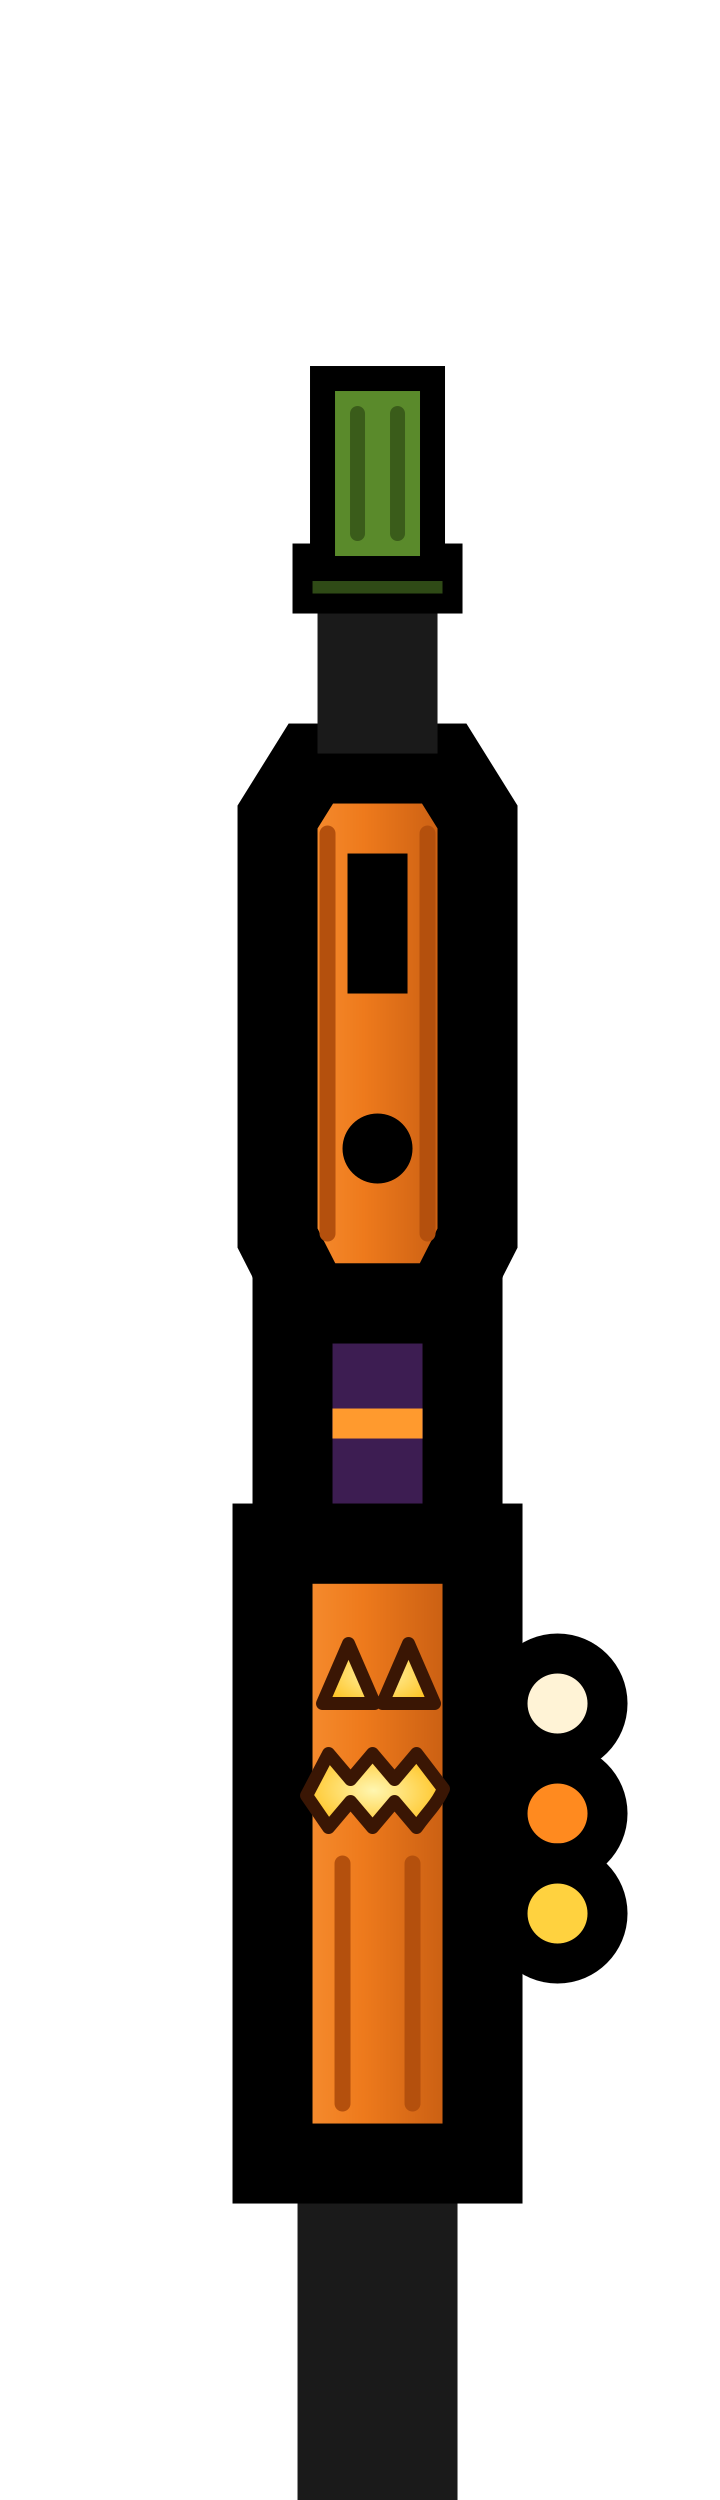
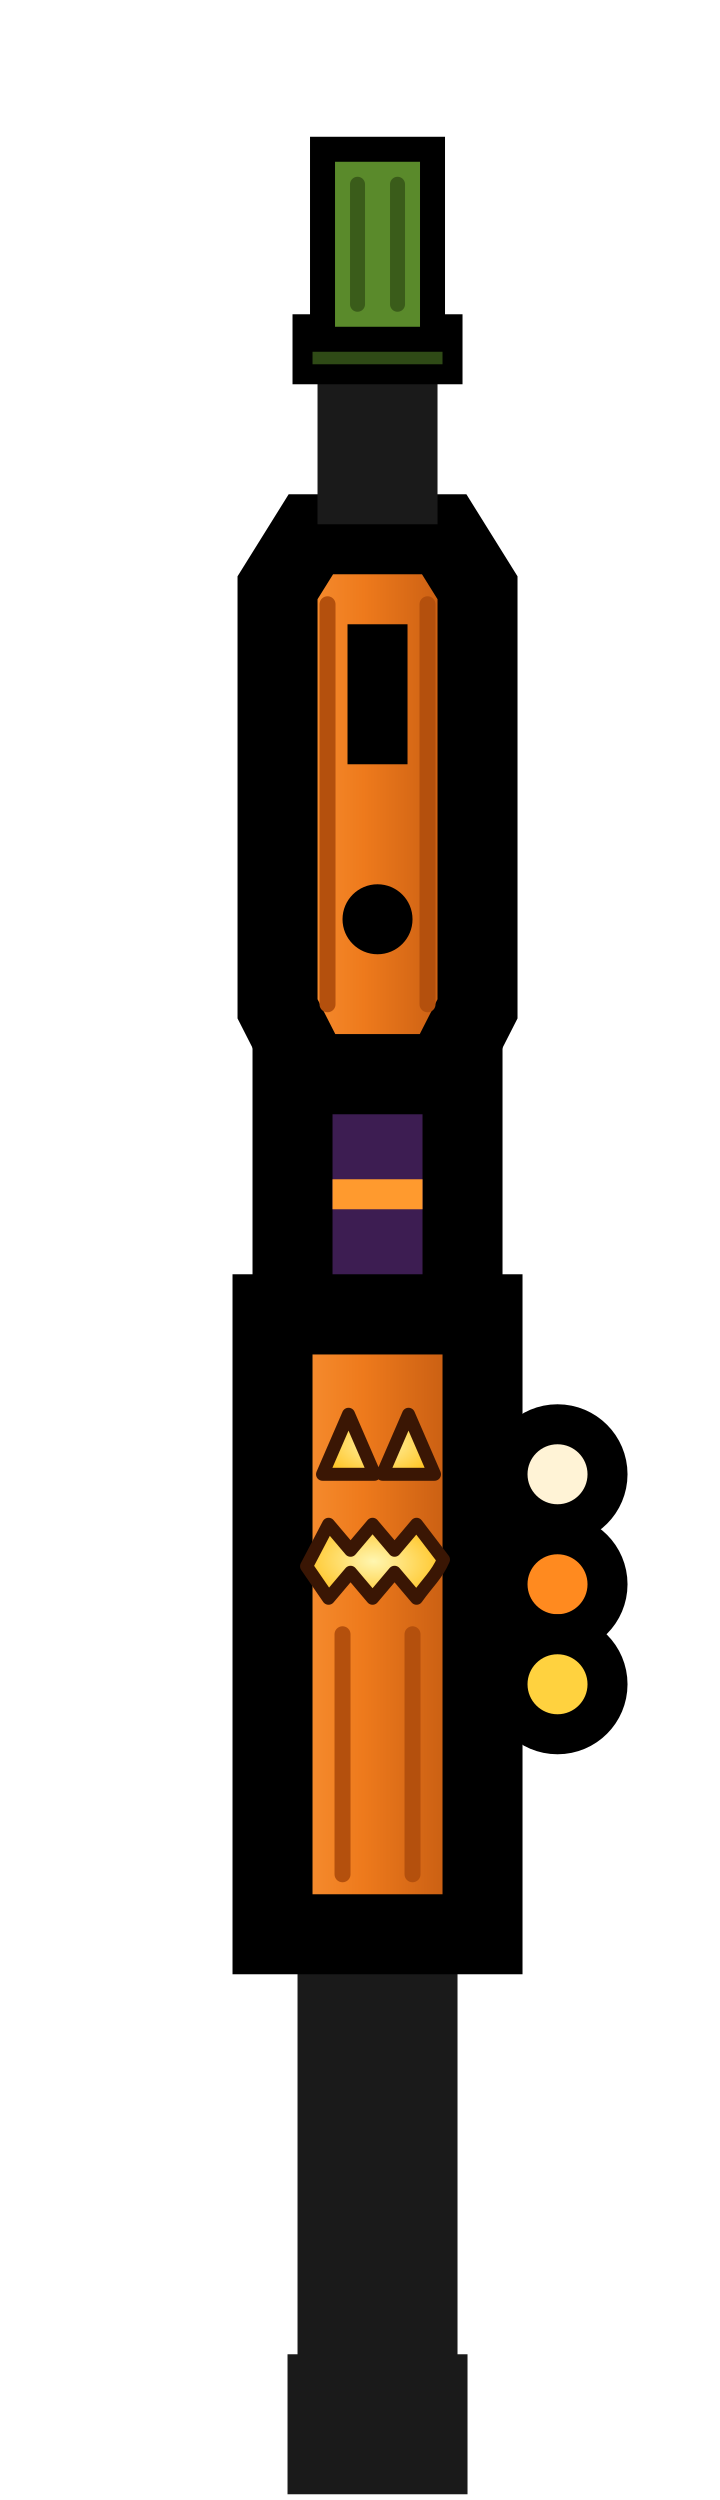
<svg xmlns="http://www.w3.org/2000/svg" xmlns:xlink="http://www.w3.org/1999/xlink" width="72" height="250" version="1.1" id="svg1">
  <defs id="defs1">
    <linearGradient id="pumpkin" x1="0" y1="0" x2="1" y2="0">
      <stop offset="0" stop-color="#ffa347" id="stop1" />
      <stop offset=".45" stop-color="#ee7a1c" id="stop2" />
      <stop offset="1" stop-color="#a9470b" id="stop3" />
    </linearGradient>
    <radialGradient id="glow" cx=".5" cy=".5" r=".5">
      <stop offset="0" stop-color="#fff6b0" id="stop4" />
      <stop offset="1" stop-color="#ffc21f" id="stop5" />
    </radialGradient>
-     <linearGradient xlink:href="#pumpkin" id="linearGradient1" x1="33.403" y1="107.49" x2="78.459" y2="107.49" gradientTransform="matrix(0.6436503,0,0,1.553639,1.752433,-16.64812)" gradientUnits="userSpaceOnUse" />
-     <radialGradient xlink:href="#glow" id="radialGradient1" cx="27.587" cy="240.776" r="4.776" gradientTransform="matrix(1.308565,0,0,0.7641959,1.752433,-16.64812)" fx="27.587" fy="240.776" gradientUnits="userSpaceOnUse" />
-     <radialGradient xlink:href="#glow" id="radialGradient2" cx="26.926" cy="254.385" r="5.654" gradientTransform="matrix(1.328927,0.07748098,-0.04477714,0.7680022,12.96314,-18.40257)" fx="26.926" fy="254.385" gradientUnits="userSpaceOnUse" />
-     <linearGradient xlink:href="#pumpkin" id="linearGradient2" x1="32.737" y1="59.81" x2="74.402" y2="59.81" gradientTransform="matrix(0.6720226,0,0,1.488045,1.752433,-16.64812)" gradientUnits="userSpaceOnUse" />
+     <linearGradient xlink:href="#pumpkin" id="linearGradient1" x1="33.403" y1="107.49" x2="78.459" y2="107.49" gradientTransform="matrix(0.6436503,0,0,1.553639,1.752433,-39.57253)" gradientUnits="userSpaceOnUse" />
+     <radialGradient xlink:href="#glow" id="radialGradient1" cx="27.587" cy="240.776" r="4.776" gradientTransform="matrix(1.308565,0,0,0.7641959,1.752433,-39.57253)" fx="27.587" fy="240.776" gradientUnits="userSpaceOnUse" />
+     <radialGradient xlink:href="#glow" id="radialGradient2" cx="26.926" cy="254.385" r="5.654" gradientTransform="matrix(1.328927,0.07748098,-0.04477714,0.7680022,12.96314,-41.32698)" fx="26.926" fy="254.385" gradientUnits="userSpaceOnUse" />
+     <linearGradient xlink:href="#pumpkin" id="linearGradient2" x1="32.737" y1="59.81" x2="74.402" y2="59.81" gradientTransform="matrix(0.6720226,0,0,1.488045,1.752433,-39.57253)" gradientUnits="userSpaceOnUse" />
  </defs>
-   <rect style="fill:#1a1a1a;stroke:none" id="stock" width="16" height="44" x="29.752" y="216.352" />
-   <rect style="fill:#1a1a1a;stroke:none" id="stock-butt" width="18" height="14" x="28.752" y="258.352" />
-   <rect style="fill:url(#linearGradient1);stroke:#000000;stroke-width:8;stroke-linecap:round" id="receiver" width="21" height="62" x="27.252" y="154.352" />
-   <path style="fill:none;stroke:#b4500d;stroke-width:1.6;stroke-linecap:round" d="m 34.252,186.352 v 24 m 7,-24 v 24" id="receiver-ribs" />
-   <path style="fill:url(#radialGradient1);stroke:#3a1604;stroke-width:1.3;stroke-linejoin:round" d="m 32.252,170.352 2.6,-6 2.6,6 z m 6,0 2.6,-6 2.6,6 z" id="eyes" />
-   <path style="fill:url(#radialGradient2);stroke:#3a1604;stroke-width:1.3;stroke-linejoin:round" d="m 32.855,175.352 2.2,2.6 2.2,-2.6 2.2,2.6 2.2,-2.6 2.693,3.531 c -0.651,1.527 -1.61,2.335 -2.693,3.869 l -2.2,-2.6 -2.2,2.6 -2.2,-2.6 -2.2,2.6 -2.2,-3.2 z" id="mouth" />
-   <path style="fill:url(#linearGradient2);stroke:#000000;stroke-width:8;stroke-miterlimit:10" d="m 47.752,81.701 -9e-5,42.105 -3.333,6.545 H 31.086 l -3.333,-6.545 8.8e-5,-42.105 3.333,-5.349 h 13.333 z" id="forend" />
-   <path style="fill:none;stroke:#b4500d;stroke-width:1.6;stroke-linecap:round" d="m 32.752,83.352 v 40 m 10,-40 v 40" id="forend-ribs" />
-   <rect style="fill:#000000;stroke:none" id="barrel-lower" width="6" height="14" x="34.752" y="85.352" />
-   <rect style="fill:#1a1a1a;stroke:none" id="barrel" width="12" height="18" x="31.752" y="57.352" />
-   <rect style="fill:#2f4a16;stroke:#000000;stroke-width:2" id="stem-ring" width="15" height="5" x="30.252" y="55.352" />
-   <rect style="fill:#5a8a2b;stroke:#000000;stroke-width:2.5" id="stem" width="11" height="19" x="32.252" y="37.852" />
-   <path style="fill:none;stroke:#3a5c1a;stroke-width:1.5;stroke-linecap:round" d="m 35.752,41.352 v 12 m 4,-12 v 12" id="stem-lines" />
-   <rect style="fill:#3d1d52;stroke:#000000;stroke-width:8" id="receiver-top" width="17" height="24" x="29.252" y="130.352" />
-   <rect style="fill:#ff9a2e;stroke:none" id="receiver-top-stripe" width="9" height="3" x="33.252" y="140.852" />
-   <circle style="fill:#000000;stroke:none" id="pump-pin" cx="37.752" cy="114.852" r="3.5" />
-   <circle style="fill:#fff3d6;stroke:#000000;stroke-width:4" id="shell-1" cx="55.752" cy="170.352" r="5" />
-   <circle style="fill:#ff8a1f;stroke:#000000;stroke-width:4" id="shell-2" cx="55.752" cy="181.352" r="5" />
-   <circle style="fill:#ffd23f;stroke:#000000;stroke-width:4" id="shell-3" cx="55.752" cy="191.352" r="5" />
+   <rect style="fill:#1a1a1a;stroke:none" id="stock" width="16" height="44" x="29.752" y="193.427" />
+   <rect style="fill:#1a1a1a;stroke:none" id="stock-butt" width="18" height="14" x="28.752" y="235.427" />
+   <rect style="fill:url(#linearGradient1);stroke:#000000;stroke-width:8;stroke-linecap:round" id="receiver" width="21" height="62" x="27.252" y="131.427" />
+   <path style="fill:none;stroke:#b4500d;stroke-width:1.6;stroke-linecap:round" d="m 34.252,163.427 v 24 m 7,-24 v 24" id="receiver-ribs" />
+   <path style="fill:url(#radialGradient1);stroke:#3a1604;stroke-width:1.3;stroke-linejoin:round" d="m 32.252,147.427 2.6,-6 2.6,6 z m 6,0 2.6,-6 2.6,6 z" id="eyes" />
+   <path style="fill:url(#radialGradient2);stroke:#3a1604;stroke-width:1.3;stroke-linejoin:round" d="m 32.855,152.427 2.2,2.6 2.2,-2.6 2.2,2.6 2.2,-2.6 2.693,3.531 c -0.651,1.527 -1.61,2.335 -2.693,3.869 l -2.2,-2.6 -2.2,2.6 -2.2,-2.6 -2.2,2.6 -2.2,-3.2 z" id="mouth" />
+   <path style="fill:url(#linearGradient2);stroke:#000000;stroke-width:8;stroke-miterlimit:10" d="m 47.752,58.777 -9e-5,42.105 -3.333,6.545 H 31.086 l -3.333,-6.545 8.8e-5,-42.105 3.333,-5.349 h 13.333 z" id="forend" />
+   <path style="fill:none;stroke:#b4500d;stroke-width:1.6;stroke-linecap:round" d="m 32.752,60.427 v 40 m 10,-40 v 40" id="forend-ribs" />
+   <rect style="fill:#000000;stroke:none" id="barrel-lower" width="6" height="14" x="34.752" y="62.427" />
+   <rect style="fill:#1a1a1a;stroke:none" id="barrel" width="12" height="18" x="31.752" y="34.427" />
+   <rect style="fill:#2f4a16;stroke:#000000;stroke-width:2" id="stem-ring" width="15" height="5" x="30.252" y="32.427" />
+   <rect style="fill:#5a8a2b;stroke:#000000;stroke-width:2.5" id="stem" width="11" height="19" x="32.252" y="14.927" />
+   <path style="fill:none;stroke:#3a5c1a;stroke-width:1.5;stroke-linecap:round" d="m 35.752,18.427 v 12 m 4,-12 v 12" id="stem-lines" />
+   <rect style="fill:#3d1d52;stroke:#000000;stroke-width:8" id="receiver-top" width="17" height="24" x="29.252" y="107.427" />
+   <rect style="fill:#ff9a2e;stroke:none" id="receiver-top-stripe" width="9" height="3" x="33.252" y="117.927" />
+   <circle style="fill:#000000;stroke:none" id="pump-pin" cx="37.752" cy="91.927" r="3.5" />
+   <circle style="fill:#fff3d6;stroke:#000000;stroke-width:4" id="shell-1" cx="55.752" cy="147.427" r="5" />
+   <circle style="fill:#ff8a1f;stroke:#000000;stroke-width:4" id="shell-2" cx="55.752" cy="158.427" r="5" />
+   <circle style="fill:#ffd23f;stroke:#000000;stroke-width:4" id="shell-3" cx="55.752" cy="168.427" r="5" />
</svg>
